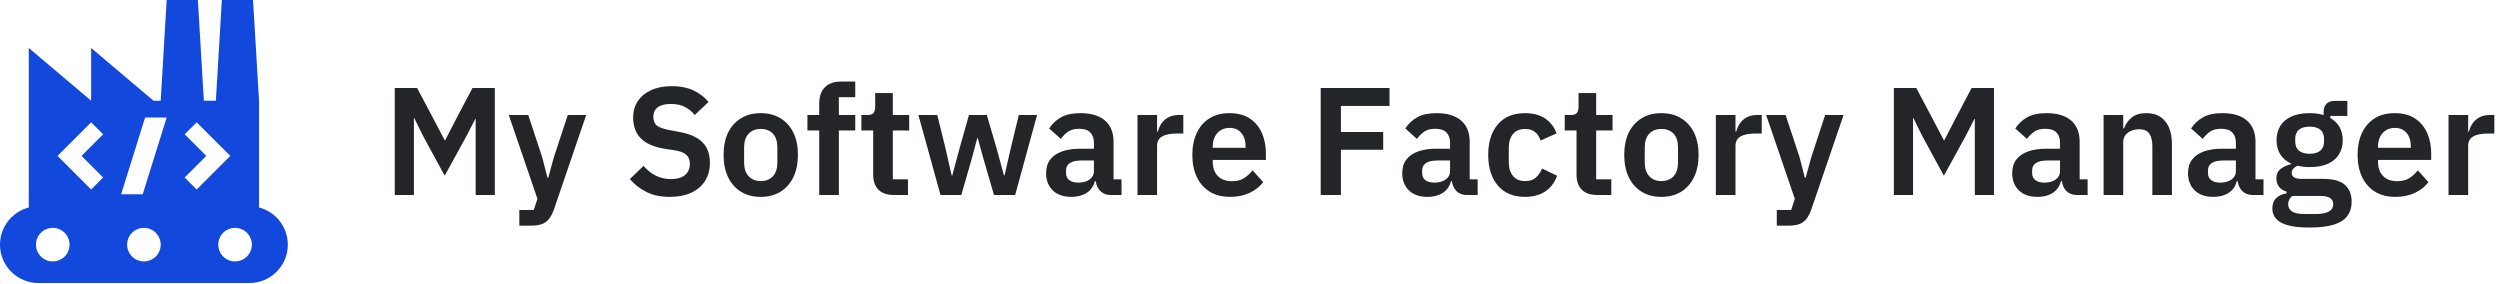
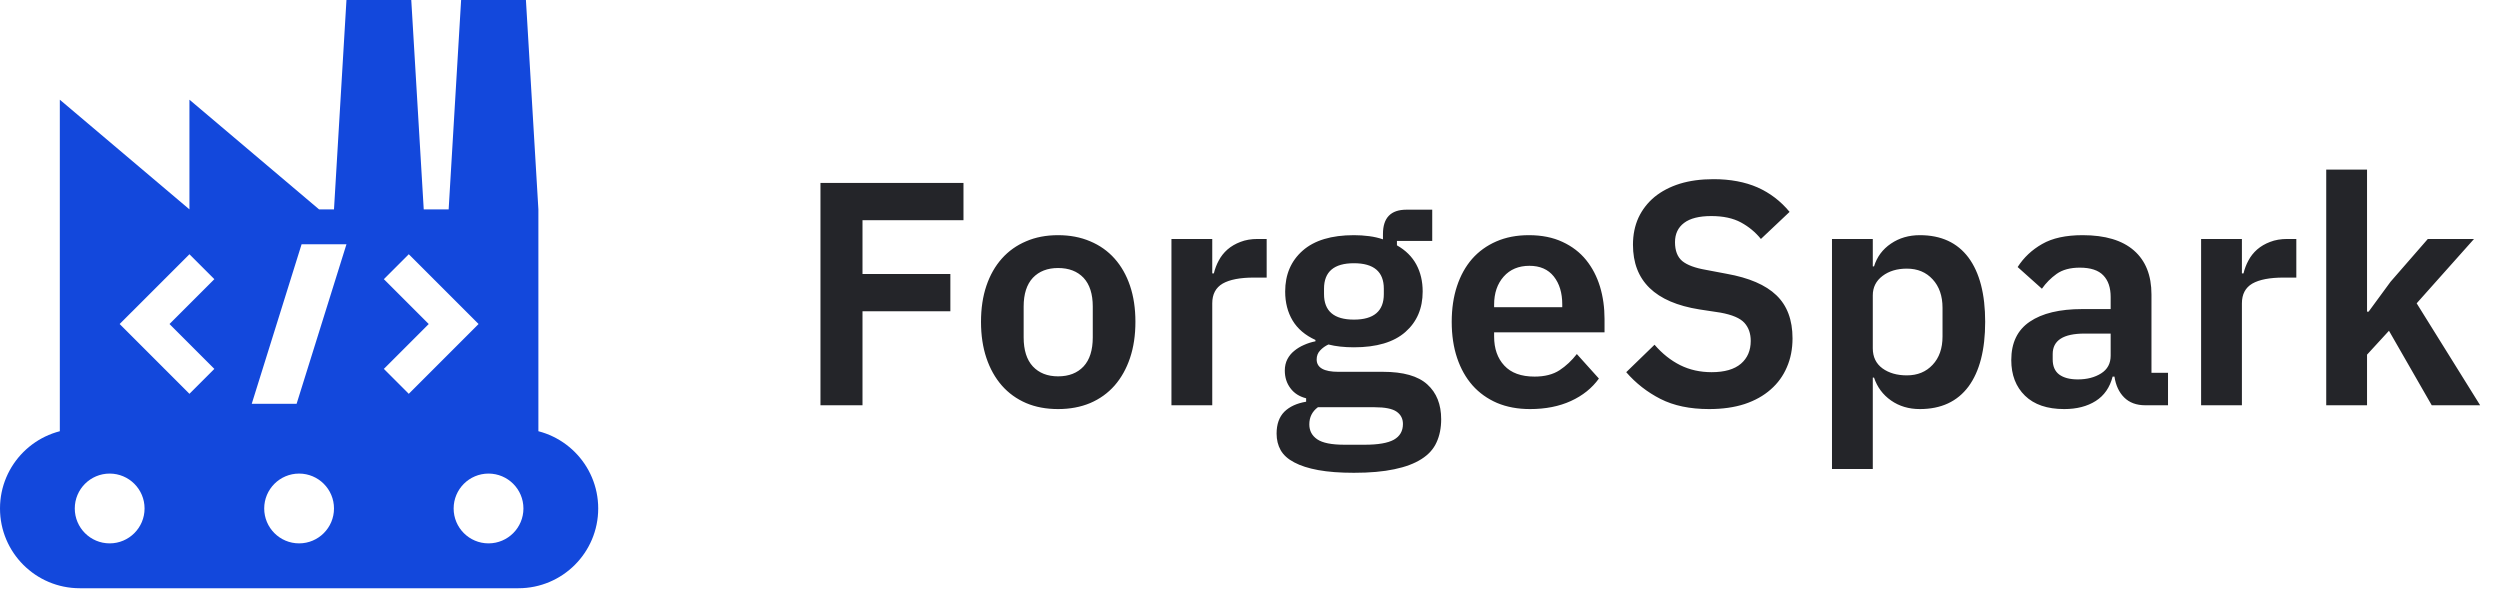
- <svg xmlns="http://www.w3.org/2000/svg" viewBox="0 0 424 48">
+ <svg xmlns="http://www.w3.org/2000/svg" viewBox="0 0 204 48">
  <path fill="#1348dc" transform="scale(0.8135593) translate(-2 -3)" d="M8 48L8 13L21 24L21 13L34 24L35.5 24L36.75 3L43.25 3L44.5 24L47 24L48.25 3L54.75 3L56 24L56 48zM21 42.5L23.5 40L19 35.5L23.5 31L21 28.5L14 35.5zM27.25 43.5L31.75 43.5L36.75 27.5L32.25 27.5zM50 35.5L43 28.5L40.5 31L45 35.5L40.5 40L43 42.5zM10 46H54A8 8 0 0 1 54 62H10A8 8 0 0 1 10 46zM9.5 54a3.5 3.5 0 1 0 7 0a3.5 3.5 0 1 0 -7 0zM28.5 54a3.5 3.5 0 1 0 7 0a3.5 3.5 0 1 0 -7 0zM47.5 54a3.5 3.5 0 1 0 7 0a3.5 3.5 0 1 0 -7 0z" />
-   <path fill="#242529" d="M70.20 33.07L66.95 33.07L66.95 14.93L70.74 14.93L73.47 20.07L75.42 23.79L75.50 23.79L77.42 20.07L80.13 14.93L83.92 14.93L83.92 33.07L80.67 33.07L80.67 20.18L80.60 20.18L79.19 22.93L75.42 29.80L71.70 22.96L70.27 20.05L70.20 20.05L70.20 33.07ZM93.00 30.11L93.93 26.68L96.30 19.50L99.42 19.50L93.96 35.49Q93.62 36.45 93.15 37.08Q92.69 37.70 91.94 37.99Q91.20 38.27 90.09 38.27L90.09 38.27L88.08 38.27L88.08 35.62L90.53 35.62L91.15 33.72L86.29 19.50L89.59 19.50L91.96 26.68L92.84 30.11L93.00 30.11ZM113.59 33.39L113.59 33.39Q111.28 33.39 109.62 32.55Q107.97 31.72 106.83 30.37L106.83 30.37L109.14 28.13Q110.08 29.23 111.24 29.80Q112.39 30.37 113.80 30.37L113.80 30.37Q115.38 30.37 116.19 29.67Q117.00 28.97 117.00 27.82L117.00 27.82Q117.00 27.20 116.77 26.74Q116.55 26.29 116.01 25.98Q115.46 25.66 114.53 25.51L114.53 25.51L112.81 25.25Q110.99 24.96 109.78 24.29Q108.57 23.61 107.97 22.52Q107.38 21.43 107.38 19.97L107.38 19.97Q107.38 18.33 108.18 17.14Q108.99 15.94 110.46 15.28Q111.93 14.61 113.95 14.61L113.95 14.61Q116.01 14.61 117.54 15.30Q119.08 15.99 120.17 17.29L120.17 17.29L117.83 19.50Q117.15 18.67 116.19 18.15Q115.23 17.63 113.77 17.63L113.77 17.63Q112.32 17.63 111.56 18.19Q110.81 18.75 110.81 19.76L110.81 19.76Q110.81 20.46 111.07 20.91Q111.33 21.35 111.90 21.59Q112.47 21.84 113.33 22.02L113.33 22.02L115.02 22.34Q116.87 22.65 118.06 23.32Q119.26 24.00 119.83 25.05Q120.40 26.11 120.40 27.61L120.40 27.61Q120.40 29.33 119.61 30.63Q118.82 31.93 117.28 32.66Q115.75 33.39 113.59 33.39ZM129.01 33.39L129.01 33.39Q127.08 33.39 125.67 32.52Q124.25 31.64 123.48 30.04Q122.72 28.45 122.72 26.26L122.72 26.26Q122.72 24.08 123.48 22.50Q124.25 20.93 125.67 20.06Q127.08 19.19 129.01 19.19L129.01 19.19Q130.96 19.19 132.37 20.06Q133.79 20.93 134.56 22.50Q135.33 24.08 135.33 26.26L135.33 26.26Q135.33 28.45 134.56 30.04Q133.79 31.64 132.37 32.52Q130.96 33.39 129.01 33.39ZM129.01 30.71L129.01 30.71Q130.33 30.71 131.09 29.89Q131.84 29.07 131.84 27.54L131.84 27.54L131.84 25.01Q131.84 23.48 131.09 22.67Q130.33 21.87 129.01 21.87L129.01 21.87Q127.73 21.87 126.97 22.67Q126.20 23.48 126.20 25.01L126.20 25.01L126.20 27.54Q126.20 29.07 126.97 29.89Q127.73 30.71 129.01 30.71ZM142.27 33.07L138.94 33.07L138.94 22.13L136.94 22.13L136.94 19.50L138.94 19.50L138.94 17.55Q138.94 15.76 139.90 14.80Q140.86 13.83 142.68 13.83L142.68 13.83L145.05 13.83L145.05 16.49L142.27 16.49L142.27 19.50L145.05 19.50L145.05 22.13L142.27 22.13L142.27 33.07ZM153.99 30.42L153.99 33.07L151.60 33.07Q149.89 33.07 148.99 32.18Q148.09 31.28 148.09 29.62L148.09 29.62L148.09 22.13L146.09 22.13L146.09 19.50L147.13 19.50Q147.88 19.50 148.16 19.15Q148.43 18.80 148.43 18.10L148.43 18.10L148.43 15.78L151.42 15.78L151.42 19.50L154.20 19.50L154.20 22.13L151.42 22.13L151.42 30.42L153.99 30.42ZM163.04 33.07L159.51 33.07L155.76 19.50L158.96 19.50L160.34 25.09L161.40 29.75L161.51 29.75L162.76 25.09L164.34 19.50L167.36 19.50L169.00 25.09L170.27 29.75L170.37 29.75L171.44 25.09L172.79 19.50L175.89 19.50L172.17 33.07L168.58 33.07L166.84 27.09L165.82 23.40L165.75 23.40L164.76 27.09L163.04 33.07ZM190.21 30.42L190.21 33.07L188.37 33.07Q187.61 33.07 187.03 32.72Q186.44 32.37 186.13 31.70L186.13 31.70Q185.90 31.25 185.84 30.73L185.84 30.73L185.69 30.73Q185.35 32.03 184.30 32.71Q183.24 33.39 181.74 33.39L181.74 33.39Q179.66 33.39 178.54 32.28Q177.42 31.18 177.42 29.38L177.42 29.38Q177.42 27.98 178.11 27.07Q178.80 26.16 180.10 25.69Q181.40 25.22 183.22 25.22L183.22 25.22L185.53 25.22L185.53 24.23Q185.53 23.12 184.93 22.48Q184.34 21.84 183.01 21.84L183.01 21.84Q181.84 21.84 181.12 22.35Q180.41 22.86 179.92 23.56L179.92 23.56L177.94 21.79Q178.69 20.62 179.94 19.90Q181.19 19.19 183.24 19.19L183.24 19.19Q185.97 19.19 187.42 20.45Q188.86 21.71 188.86 24.03L188.86 24.03L188.86 30.42L190.21 30.42ZM185.53 29.02L185.53 27.22L183.40 27.22Q182.10 27.22 181.45 27.65Q180.80 28.08 180.80 28.89L180.80 28.89L180.80 29.33Q180.80 30.14 181.35 30.55Q181.89 30.97 182.85 30.97L182.85 30.97Q183.61 30.97 184.21 30.75Q184.80 30.53 185.17 30.08Q185.53 29.64 185.53 29.02L185.53 29.02ZM196.24 24.75L196.24 33.07L192.92 33.07L192.92 19.50L196.24 19.50L196.24 22.31L196.37 22.31Q196.56 21.58 196.98 20.94Q197.41 20.31 198.15 19.90Q198.90 19.50 199.96 19.50L199.96 19.50L200.69 19.50L200.69 22.65L199.65 22.65Q198.53 22.65 197.76 22.87Q197.00 23.09 196.62 23.54Q196.24 24.00 196.24 24.75L196.24 24.75ZM208.62 33.39L208.62 33.39Q206.62 33.39 205.19 32.52Q203.76 31.64 202.99 30.04Q202.22 28.45 202.22 26.26L202.22 26.26Q202.22 24.13 202.98 22.53Q203.73 20.93 205.14 20.06Q206.54 19.19 208.52 19.19L208.52 19.19Q210.65 19.19 212.01 20.13Q213.38 21.06 214.04 22.61Q214.70 24.16 214.70 26.03L214.70 26.03L214.70 27.12L205.68 27.12L205.68 27.46Q205.68 28.91 206.51 29.82Q207.35 30.73 208.98 30.73L208.98 30.73Q210.21 30.73 211.01 30.20Q211.82 29.67 212.44 28.89L212.44 28.89L214.24 30.89Q213.40 32.01 211.96 32.70Q210.52 33.39 208.62 33.39ZM208.57 21.69L208.57 21.69Q207.68 21.69 207.03 22.09Q206.38 22.49 206.03 23.21Q205.68 23.92 205.68 24.86L205.68 24.86L205.68 25.07L211.25 25.07L211.25 24.83Q211.25 23.87 210.93 23.18Q210.62 22.49 210.02 22.09Q209.43 21.69 208.57 21.69ZM227.42 25.40L227.42 33.07L223.99 33.07L223.99 14.93L235.66 14.93L235.66 17.97L227.42 17.97L227.42 22.39L234.59 22.39L234.59 25.40L227.42 25.40ZM250.61 30.42L250.61 33.07L248.76 33.07Q248.01 33.07 247.42 32.72Q246.84 32.37 246.53 31.70L246.53 31.70Q246.29 31.25 246.24 30.73L246.24 30.73L246.09 30.73Q245.75 32.03 244.69 32.71Q243.64 33.39 242.13 33.39L242.13 33.39Q240.05 33.39 238.94 32.28Q237.82 31.18 237.82 29.38L237.82 29.38Q237.82 27.98 238.51 27.07Q239.20 26.16 240.50 25.69Q241.80 25.22 243.62 25.22L243.62 25.22L245.93 25.22L245.93 24.23Q245.93 23.12 245.33 22.48Q244.73 21.84 243.41 21.84L243.41 21.84Q242.24 21.84 241.52 22.35Q240.81 22.86 240.31 23.56L240.31 23.56L238.34 21.79Q239.09 20.62 240.34 19.90Q241.59 19.19 243.64 19.19L243.64 19.19Q246.37 19.19 247.81 20.45Q249.26 21.71 249.26 24.03L249.26 24.03L249.26 30.42L250.61 30.42ZM245.93 29.02L245.93 27.22L243.80 27.22Q242.50 27.22 241.85 27.65Q241.20 28.08 241.20 28.89L241.20 28.89L241.20 29.33Q241.20 30.14 241.74 30.55Q242.29 30.97 243.25 30.97L243.25 30.97Q244.01 30.97 244.60 30.75Q245.20 30.53 245.57 30.08Q245.93 29.64 245.93 29.02L245.93 29.02ZM258.67 33.39L258.67 33.39Q255.65 33.39 254.03 31.46Q252.40 29.54 252.40 26.26L252.40 26.26Q252.40 23.01 254.03 21.10Q255.65 19.19 258.67 19.19L258.67 19.19Q260.72 19.19 262.06 20.10Q263.40 21.01 264.00 22.62L264.00 22.62L261.27 23.84Q261.04 22.99 260.39 22.43Q259.74 21.87 258.67 21.87L258.67 21.87Q257.29 21.87 256.59 22.74Q255.89 23.61 255.89 25.07L255.89 25.07L255.89 27.54Q255.89 28.94 256.59 29.82Q257.29 30.71 258.67 30.71L258.67 30.71Q259.84 30.71 260.50 30.10Q261.17 29.49 261.53 28.58L261.53 28.58L264.08 29.80Q263.43 31.59 262.04 32.49Q260.65 33.39 258.67 33.39ZM273.28 30.42L273.28 33.07L270.89 33.07Q269.17 33.07 268.28 32.18Q267.38 31.28 267.38 29.62L267.38 29.62L267.38 22.13L265.38 22.13L265.38 19.50L266.42 19.50Q267.17 19.50 267.44 19.15Q267.72 18.80 267.72 18.10L267.72 18.10L267.72 15.78L270.71 15.78L270.71 19.50L273.49 19.50L273.49 22.13L270.71 22.13L270.71 30.42L273.28 30.42ZM281.76 33.39L281.76 33.39Q279.83 33.39 278.42 32.52Q277.00 31.64 276.23 30.04Q275.47 28.45 275.47 26.26L275.47 26.26Q275.47 24.08 276.23 22.50Q277.00 20.93 278.42 20.06Q279.83 19.19 281.76 19.19L281.76 19.19Q283.71 19.19 285.12 20.06Q286.54 20.93 287.31 22.50Q288.08 24.08 288.08 26.26L288.08 26.26Q288.08 28.45 287.31 30.04Q286.54 31.64 285.12 32.52Q283.71 33.39 281.76 33.39ZM281.76 30.71L281.76 30.71Q283.08 30.71 283.84 29.89Q284.59 29.07 284.59 27.54L284.59 27.54L284.59 25.01Q284.59 23.48 283.84 22.67Q283.08 21.87 281.76 21.87L281.76 21.87Q280.48 21.87 279.72 22.67Q278.95 23.48 278.95 25.01L278.95 25.01L278.95 27.54Q278.95 29.07 279.72 29.89Q280.48 30.71 281.76 30.71ZM294.34 24.75L294.34 33.07L291.01 33.07L291.01 19.50L294.34 19.50L294.34 22.31L294.47 22.31Q294.65 21.58 295.08 20.94Q295.51 20.31 296.25 19.90Q296.99 19.50 298.06 19.50L298.06 19.50L298.79 19.50L298.79 22.65L297.75 22.65Q296.63 22.65 295.86 22.87Q295.10 23.09 294.72 23.54Q294.34 24.00 294.34 24.75L294.34 24.75ZM306.25 30.11L307.19 26.68L309.55 19.50L312.67 19.50L307.21 35.49Q306.87 36.45 306.41 37.08Q305.94 37.70 305.20 37.99Q304.46 38.27 303.34 38.27L303.34 38.27L301.34 38.27L301.34 35.62L303.78 35.62L304.40 33.72L299.54 19.50L302.84 19.50L305.21 26.68L306.09 30.11L306.25 30.11ZM324.45 33.07L321.20 33.07L321.20 14.93L325.00 14.93L327.73 20.07L329.68 23.79L329.75 23.79L331.68 20.07L334.38 14.93L338.18 14.93L338.18 33.07L334.93 33.07L334.93 20.18L334.85 20.18L333.45 22.93L329.68 29.80L325.96 22.96L324.53 20.05L324.45 20.05L324.45 33.07ZM354.06 30.42L354.06 33.07L352.22 33.07Q351.46 33.07 350.88 32.72Q350.29 32.37 349.98 31.70L349.98 31.70Q349.75 31.25 349.70 30.73L349.70 30.73L349.54 30.73Q349.20 32.03 348.15 32.71Q347.10 33.39 345.59 33.39L345.59 33.39Q343.51 33.39 342.39 32.28Q341.27 31.18 341.27 29.38L341.27 29.38Q341.27 27.98 341.96 27.07Q342.65 26.16 343.95 25.69Q345.25 25.22 347.07 25.22L347.07 25.22L349.38 25.22L349.38 24.23Q349.38 23.12 348.79 22.48Q348.19 21.84 346.86 21.84L346.86 21.84Q345.69 21.84 344.98 22.35Q344.26 22.86 343.77 23.56L343.77 23.56L341.79 21.79Q342.55 20.62 343.79 19.90Q345.04 19.19 347.10 19.19L347.10 19.19Q349.83 19.19 351.27 20.45Q352.71 21.71 352.71 24.03L352.71 24.03L352.71 30.42L354.06 30.42ZM349.38 29.02L349.38 27.22L347.25 27.22Q345.95 27.22 345.30 27.65Q344.65 28.08 344.65 28.89L344.65 28.89L344.65 29.33Q344.65 30.14 345.20 30.55Q345.74 30.97 346.71 30.97L346.71 30.97Q347.46 30.97 348.06 30.75Q348.66 30.53 349.02 30.08Q349.38 29.64 349.38 29.02L349.38 29.02ZM360.10 24.10L360.10 33.07L356.77 33.07L356.77 19.50L360.10 19.50L360.10 21.76L360.23 21.76Q360.64 20.67 361.54 19.93Q362.44 19.19 364.02 19.19L364.02 19.19Q366.10 19.19 367.23 20.58Q368.36 21.97 368.36 24.49L368.36 24.49L368.36 33.07L365.04 33.07L365.04 24.83Q365.04 23.40 364.52 22.66Q364.00 21.92 362.80 21.92L362.80 21.92Q362.12 21.92 361.50 22.17Q360.88 22.41 360.49 22.89Q360.10 23.38 360.10 24.10L360.10 24.10ZM383.89 30.42L383.89 33.07L382.04 33.07Q381.29 33.07 380.70 32.72Q380.12 32.37 379.80 31.70L379.80 31.70Q379.57 31.25 379.52 30.73L379.52 30.73L379.36 30.73Q379.02 32.03 377.97 32.71Q376.92 33.39 375.41 33.39L375.41 33.39Q373.33 33.39 372.21 32.28Q371.09 31.18 371.09 29.38L371.09 29.38Q371.09 27.98 371.78 27.07Q372.47 26.16 373.77 25.69Q375.07 25.22 376.89 25.22L376.89 25.22L379.21 25.22L379.21 24.23Q379.21 23.12 378.61 22.48Q378.01 21.84 376.68 21.84L376.68 21.84Q375.51 21.84 374.80 22.35Q374.08 22.86 373.59 23.56L373.59 23.56L371.61 21.79Q372.37 20.62 373.62 19.90Q374.86 19.19 376.92 19.19L376.92 19.19Q379.65 19.19 381.09 20.45Q382.53 21.71 382.53 24.03L382.53 24.03L382.53 30.42L383.89 30.42ZM379.21 29.02L379.21 27.22L377.07 27.22Q375.77 27.22 375.12 27.65Q374.47 28.08 374.47 28.89L374.47 28.89L374.47 29.33Q374.47 30.14 375.02 30.55Q375.57 30.97 376.53 30.97L376.53 30.97Q377.28 30.97 377.88 30.75Q378.48 30.53 378.84 30.08Q379.21 29.64 379.21 29.02L379.21 29.02ZM398.84 34.22L398.84 34.22Q398.84 35.62 398.13 36.60Q397.43 37.57 395.87 38.08Q394.31 38.59 391.71 38.59L391.71 38.59Q389.42 38.59 388.03 38.21Q386.64 37.83 386.02 37.10Q385.39 36.38 385.39 35.39L385.39 35.39Q385.39 34.24 386.04 33.61Q386.69 32.97 387.81 32.79L387.81 32.79L387.81 32.50Q386.98 32.27 386.52 31.67Q386.07 31.07 386.07 30.24L386.07 30.24Q386.07 29.20 386.82 28.63Q387.58 28.06 388.57 27.85L388.57 27.85L388.57 27.74Q387.34 27.17 386.72 26.16Q386.10 25.14 386.10 23.79L386.10 23.79Q386.10 22.41 386.73 21.37Q387.37 20.33 388.63 19.76Q389.89 19.19 391.71 19.19L391.71 19.19Q392.39 19.19 392.99 19.27Q393.58 19.35 394.08 19.53L394.08 19.53L394.08 19.09Q394.08 18.10 394.57 17.60Q395.07 17.11 396.00 17.11L396.00 17.11L398.11 17.11L398.11 19.66L395.22 19.66L395.22 20.02Q396.29 20.62 396.81 21.59Q397.33 22.57 397.33 23.79L397.33 23.79Q397.33 25.14 396.69 26.18Q396.05 27.22 394.81 27.78Q393.56 28.34 391.71 28.34L391.71 28.34Q391.14 28.34 390.61 28.28Q390.07 28.21 389.63 28.11L389.63 28.11Q389.24 28.29 388.96 28.59Q388.67 28.89 388.67 29.33L388.67 29.33Q388.67 29.85 389.11 30.10Q389.55 30.34 390.44 30.34L390.44 30.34L394.08 30.34Q396.57 30.34 397.70 31.36Q398.84 32.37 398.84 34.22ZM395.72 34.61L395.72 34.61Q395.72 33.96 395.20 33.59Q394.68 33.23 393.40 33.23L393.40 33.23L388.77 33.23Q388.41 33.52 388.24 33.88Q388.07 34.24 388.07 34.63L388.07 34.63Q388.07 35.41 388.72 35.86Q389.37 36.30 390.93 36.30L390.93 36.30L392.60 36.30Q394.21 36.30 394.96 35.88Q395.72 35.47 395.72 34.61ZM391.71 26.08L391.71 26.08Q392.91 26.08 393.53 25.55Q394.16 25.01 394.16 24.00L394.16 24.00L394.16 23.56Q394.16 22.52 393.53 22.00Q392.91 21.48 391.71 21.48L391.71 21.48Q390.54 21.48 389.90 22.00Q389.27 22.52 389.27 23.56L389.27 23.56L389.27 24.00Q389.27 25.01 389.90 25.55Q390.54 26.08 391.71 26.08ZM406.25 33.39L406.25 33.39Q404.24 33.39 402.81 32.52Q401.38 31.64 400.62 30.04Q399.85 28.45 399.85 26.26L399.85 26.26Q399.85 24.13 400.60 22.53Q401.36 20.93 402.76 20.06Q404.17 19.19 406.14 19.19L406.14 19.19Q408.27 19.19 409.64 20.13Q411.00 21.06 411.67 22.61Q412.33 24.16 412.33 26.03L412.33 26.03L412.33 27.12L403.31 27.12L403.31 27.46Q403.31 28.91 404.14 29.82Q404.97 30.73 406.61 30.73L406.61 30.73Q407.83 30.73 408.64 30.20Q409.44 29.67 410.07 28.89L410.07 28.89L411.86 30.89Q411.03 32.01 409.59 32.70Q408.14 33.39 406.25 33.39ZM406.19 21.69L406.19 21.69Q405.31 21.69 404.66 22.09Q404.01 22.49 403.66 23.21Q403.31 23.92 403.31 24.86L403.31 24.86L403.31 25.07L408.87 25.07L408.87 24.83Q408.87 23.87 408.56 23.18Q408.25 22.49 407.65 22.09Q407.05 21.69 406.19 21.69ZM418.60 24.75L418.60 33.07L415.27 33.07L415.27 19.50L418.60 19.50L418.60 22.31L418.73 22.31Q418.91 21.58 419.34 20.94Q419.77 20.31 420.51 19.90Q421.25 19.50 422.31 19.50L422.31 19.50L423.04 19.50L423.04 22.65L422.00 22.65Q420.88 22.65 420.12 22.87Q419.35 23.09 418.97 23.54Q418.60 24.00 418.60 24.75L418.60 24.75Z" />
+   <path fill="#242529" d="M70.38 33.07L66.95 33.07L66.95 14.93L78.62 14.93L78.62 17.97L70.38 17.97L70.38 22.36L77.55 22.36L77.55 25.40L70.38 25.40L70.38 33.07ZM86.34 33.38L86.34 33.38Q84.88 33.38 83.73 32.89Q82.57 32.39 81.75 31.46Q80.93 30.52 80.49 29.21Q80.05 27.90 80.05 26.26L80.05 26.26Q80.05 24.62 80.49 23.32Q80.93 22.02 81.75 21.10Q82.57 20.18 83.73 19.69Q84.88 19.19 86.34 19.19L86.34 19.19Q87.79 19.19 88.96 19.69Q90.13 20.18 90.95 21.10Q91.77 22.02 92.21 23.32Q92.65 24.62 92.65 26.26L92.65 26.26Q92.65 27.90 92.21 29.21Q91.77 30.52 90.95 31.46Q90.13 32.39 88.96 32.89Q87.79 33.38 86.34 33.38ZM86.34 30.71L86.34 30.71Q87.66 30.71 88.42 29.90Q89.17 29.09 89.17 27.53L89.17 27.53L89.17 25.01Q89.17 23.48 88.42 22.67Q87.66 21.87 86.34 21.87L86.34 21.87Q85.04 21.87 84.28 22.67Q83.53 23.48 83.53 25.01L83.53 25.01L83.53 27.53Q83.53 29.09 84.28 29.90Q85.04 30.71 86.34 30.71ZM98.92 33.07L95.59 33.07L95.59 19.50L98.92 19.50L98.92 22.31L99.05 22.31Q99.18 21.76 99.45 21.26Q99.72 20.75 100.16 20.36Q100.61 19.97 101.22 19.74Q101.83 19.50 102.63 19.50L102.63 19.50L103.36 19.50L103.36 22.65L102.32 22.65Q100.63 22.65 99.77 23.14Q98.92 23.64 98.92 24.75L98.92 24.75L98.92 33.07ZM117.60 34.21L117.60 34.21Q117.60 35.28 117.22 36.10Q116.85 36.92 115.99 37.46Q115.13 38.01 113.78 38.29Q112.43 38.58 110.48 38.58L110.48 38.58Q108.77 38.58 107.57 38.36Q106.37 38.14 105.61 37.73Q104.84 37.33 104.50 36.73Q104.17 36.14 104.17 35.38L104.17 35.38Q104.17 34.24 104.80 33.60Q105.44 32.97 106.58 32.78L106.58 32.78L106.58 32.50Q105.75 32.29 105.30 31.68Q104.84 31.07 104.84 30.24L104.84 30.24Q104.84 29.72 105.05 29.31Q105.26 28.91 105.61 28.63Q105.96 28.34 106.40 28.15Q106.84 27.95 107.34 27.85L107.34 27.85L107.34 27.74Q106.09 27.17 105.48 26.16Q104.87 25.14 104.87 23.79L104.87 23.79Q104.87 21.71 106.30 20.45Q107.73 19.19 110.48 19.19L110.48 19.19Q111.10 19.19 111.72 19.27Q112.33 19.35 112.85 19.53L112.85 19.53L112.85 19.09Q112.85 17.11 114.77 17.11L114.77 17.11L116.87 17.11L116.87 19.66L113.99 19.66L113.99 20.02Q115.05 20.62 115.57 21.58Q116.09 22.54 116.09 23.79L116.09 23.79Q116.09 25.85 114.68 27.09Q113.26 28.34 110.48 28.34L110.48 28.34Q109.29 28.34 108.40 28.11L108.40 28.11Q108.01 28.29 107.73 28.59Q107.44 28.89 107.44 29.33L107.44 29.33Q107.44 30.34 109.21 30.34L109.21 30.34L112.85 30.34Q115.34 30.34 116.47 31.37Q117.60 32.39 117.60 34.21ZM114.48 34.60L114.48 34.60Q114.48 33.95 113.96 33.59Q113.44 33.23 112.17 33.23L112.17 33.23L107.54 33.23Q106.84 33.75 106.84 34.63L106.84 34.63Q106.84 35.41 107.49 35.85Q108.14 36.29 109.70 36.29L109.70 36.29L111.36 36.29Q113.00 36.29 113.74 35.88Q114.48 35.46 114.48 34.60ZM110.48 26.08L110.48 26.08Q112.92 26.08 112.92 24L112.92 24L112.92 23.56Q112.92 21.48 110.48 21.48L110.48 21.48Q108.04 21.48 108.04 23.56L108.04 23.56L108.04 24Q108.04 26.08 110.48 26.08ZM124.85 33.38L124.85 33.38Q123.35 33.38 122.16 32.88Q120.98 32.37 120.16 31.45Q119.34 30.52 118.90 29.21Q118.46 27.90 118.46 26.26L118.46 26.26Q118.46 24.65 118.89 23.35Q119.32 22.05 120.12 21.13Q120.93 20.21 122.10 19.70Q123.27 19.19 124.75 19.19L124.75 19.19Q126.33 19.19 127.50 19.74Q128.67 20.28 129.43 21.22Q130.18 22.15 130.56 23.39Q130.93 24.62 130.93 26.03L130.93 26.03L130.93 27.12L121.92 27.12L121.92 27.46Q121.92 28.94 122.75 29.83Q123.58 30.73 125.22 30.73L125.22 30.73Q126.46 30.73 127.26 30.21Q128.05 29.69 128.67 28.89L128.67 28.89L130.47 30.89Q129.63 32.06 128.19 32.72Q126.75 33.38 124.85 33.38ZM124.80 21.69L124.80 21.69Q123.48 21.69 122.70 22.57Q121.92 23.45 121.92 24.86L121.92 24.86L121.92 25.07L127.48 25.07L127.48 24.83Q127.48 23.43 126.79 22.56Q126.10 21.69 124.80 21.69ZM139.46 33.38L139.46 33.38Q137.12 33.38 135.49 32.55Q133.87 31.72 132.70 30.37L132.70 30.37L135.01 28.13Q135.95 29.22 137.11 29.80Q138.26 30.37 139.67 30.37L139.67 30.37Q141.25 30.37 142.06 29.68Q142.86 28.99 142.86 27.82L142.86 27.82Q142.86 26.91 142.34 26.34Q141.82 25.77 140.39 25.51L140.39 25.51L138.68 25.25Q133.25 24.39 133.25 19.97L133.25 19.97Q133.25 18.75 133.70 17.76Q134.16 16.78 135.01 16.07Q135.87 15.37 137.08 14.99Q138.29 14.62 139.82 14.62L139.82 14.62Q141.87 14.62 143.41 15.29Q144.94 15.97 146.03 17.29L146.03 17.29L143.69 19.50Q143.02 18.67 142.06 18.15Q141.10 17.63 139.64 17.63L139.64 17.63Q138.16 17.63 137.42 18.19Q136.68 18.75 136.68 19.76L136.68 19.76Q136.68 20.80 137.27 21.30Q137.87 21.79 139.20 22.02L139.20 22.02L140.89 22.34Q143.64 22.83 144.95 24.09Q146.27 25.35 146.27 27.61L146.27 27.61Q146.27 28.91 145.81 29.96Q145.36 31.02 144.49 31.78Q143.62 32.55 142.36 32.97Q141.10 33.38 139.46 33.38ZM149.49 38.27L149.49 19.50L152.82 19.50L152.82 21.74L152.92 21.74Q153.28 20.57 154.30 19.88Q155.31 19.19 156.66 19.19L156.66 19.19Q159.26 19.19 160.63 21.02Q161.99 22.86 161.99 26.26L161.99 26.26Q161.99 29.69 160.63 31.54Q159.26 33.38 156.66 33.38L156.66 33.38Q155.31 33.38 154.31 32.68Q153.31 31.98 152.92 30.81L152.92 30.81L152.82 30.81L152.82 38.27L149.49 38.27ZM155.60 30.63L155.60 30.63Q156.90 30.63 157.70 29.77Q158.51 28.91 158.51 27.46L158.51 27.46L158.51 25.12Q158.51 23.66 157.70 22.79Q156.90 21.92 155.60 21.92L155.60 21.92Q154.40 21.92 153.61 22.52Q152.82 23.12 152.82 24.10L152.82 24.10L152.82 28.42Q152.82 29.48 153.61 30.06Q154.40 30.63 155.60 30.63ZM176.91 33.07L175.06 33.07Q173.97 33.07 173.33 32.43Q172.70 31.80 172.54 30.73L172.54 30.73L172.39 30.73Q172.05 32.06 171.01 32.72Q169.97 33.38 168.44 33.38L168.44 33.38Q166.36 33.38 165.24 32.29Q164.12 31.20 164.12 29.38L164.12 29.38Q164.12 27.27 165.63 26.25Q167.14 25.22 169.92 25.22L169.92 25.22L172.23 25.22L172.23 24.23Q172.23 23.09 171.63 22.47Q171.03 21.84 169.71 21.84L169.71 21.84Q168.54 21.84 167.82 22.35Q167.11 22.86 166.62 23.56L166.62 23.56L164.64 21.79Q165.39 20.62 166.64 19.91Q167.89 19.19 169.94 19.19L169.94 19.19Q172.70 19.19 174.13 20.44Q175.56 21.69 175.56 24.03L175.56 24.03L175.56 30.42L176.91 30.42L176.91 33.07ZM169.55 30.96L169.55 30.96Q170.67 30.96 171.45 30.47Q172.23 29.98 172.23 29.02L172.23 29.02L172.23 27.22L170.10 27.22Q167.50 27.22 167.50 28.89L167.50 28.89L167.50 29.33Q167.50 30.16 168.03 30.56Q168.57 30.96 169.55 30.96ZM182.94 33.07L179.61 33.07L179.61 19.50L182.94 19.50L182.94 22.31L183.07 22.31Q183.20 21.76 183.47 21.26Q183.74 20.75 184.18 20.36Q184.63 19.97 185.24 19.74Q185.85 19.50 186.65 19.50L186.65 19.50L187.38 19.50L187.38 22.65L186.34 22.65Q184.65 22.65 183.79 23.14Q182.94 23.64 182.94 24.75L182.94 24.75L182.94 33.07ZM189.82 33.07L189.82 13.84L193.15 13.84L193.15 25.43L193.28 25.43L195.07 22.99L198.11 19.50L201.88 19.50L197.20 24.75L202.38 33.07L198.43 33.07L194.94 26.99L193.15 28.94L193.15 33.07L189.82 33.07Z" />
</svg>
